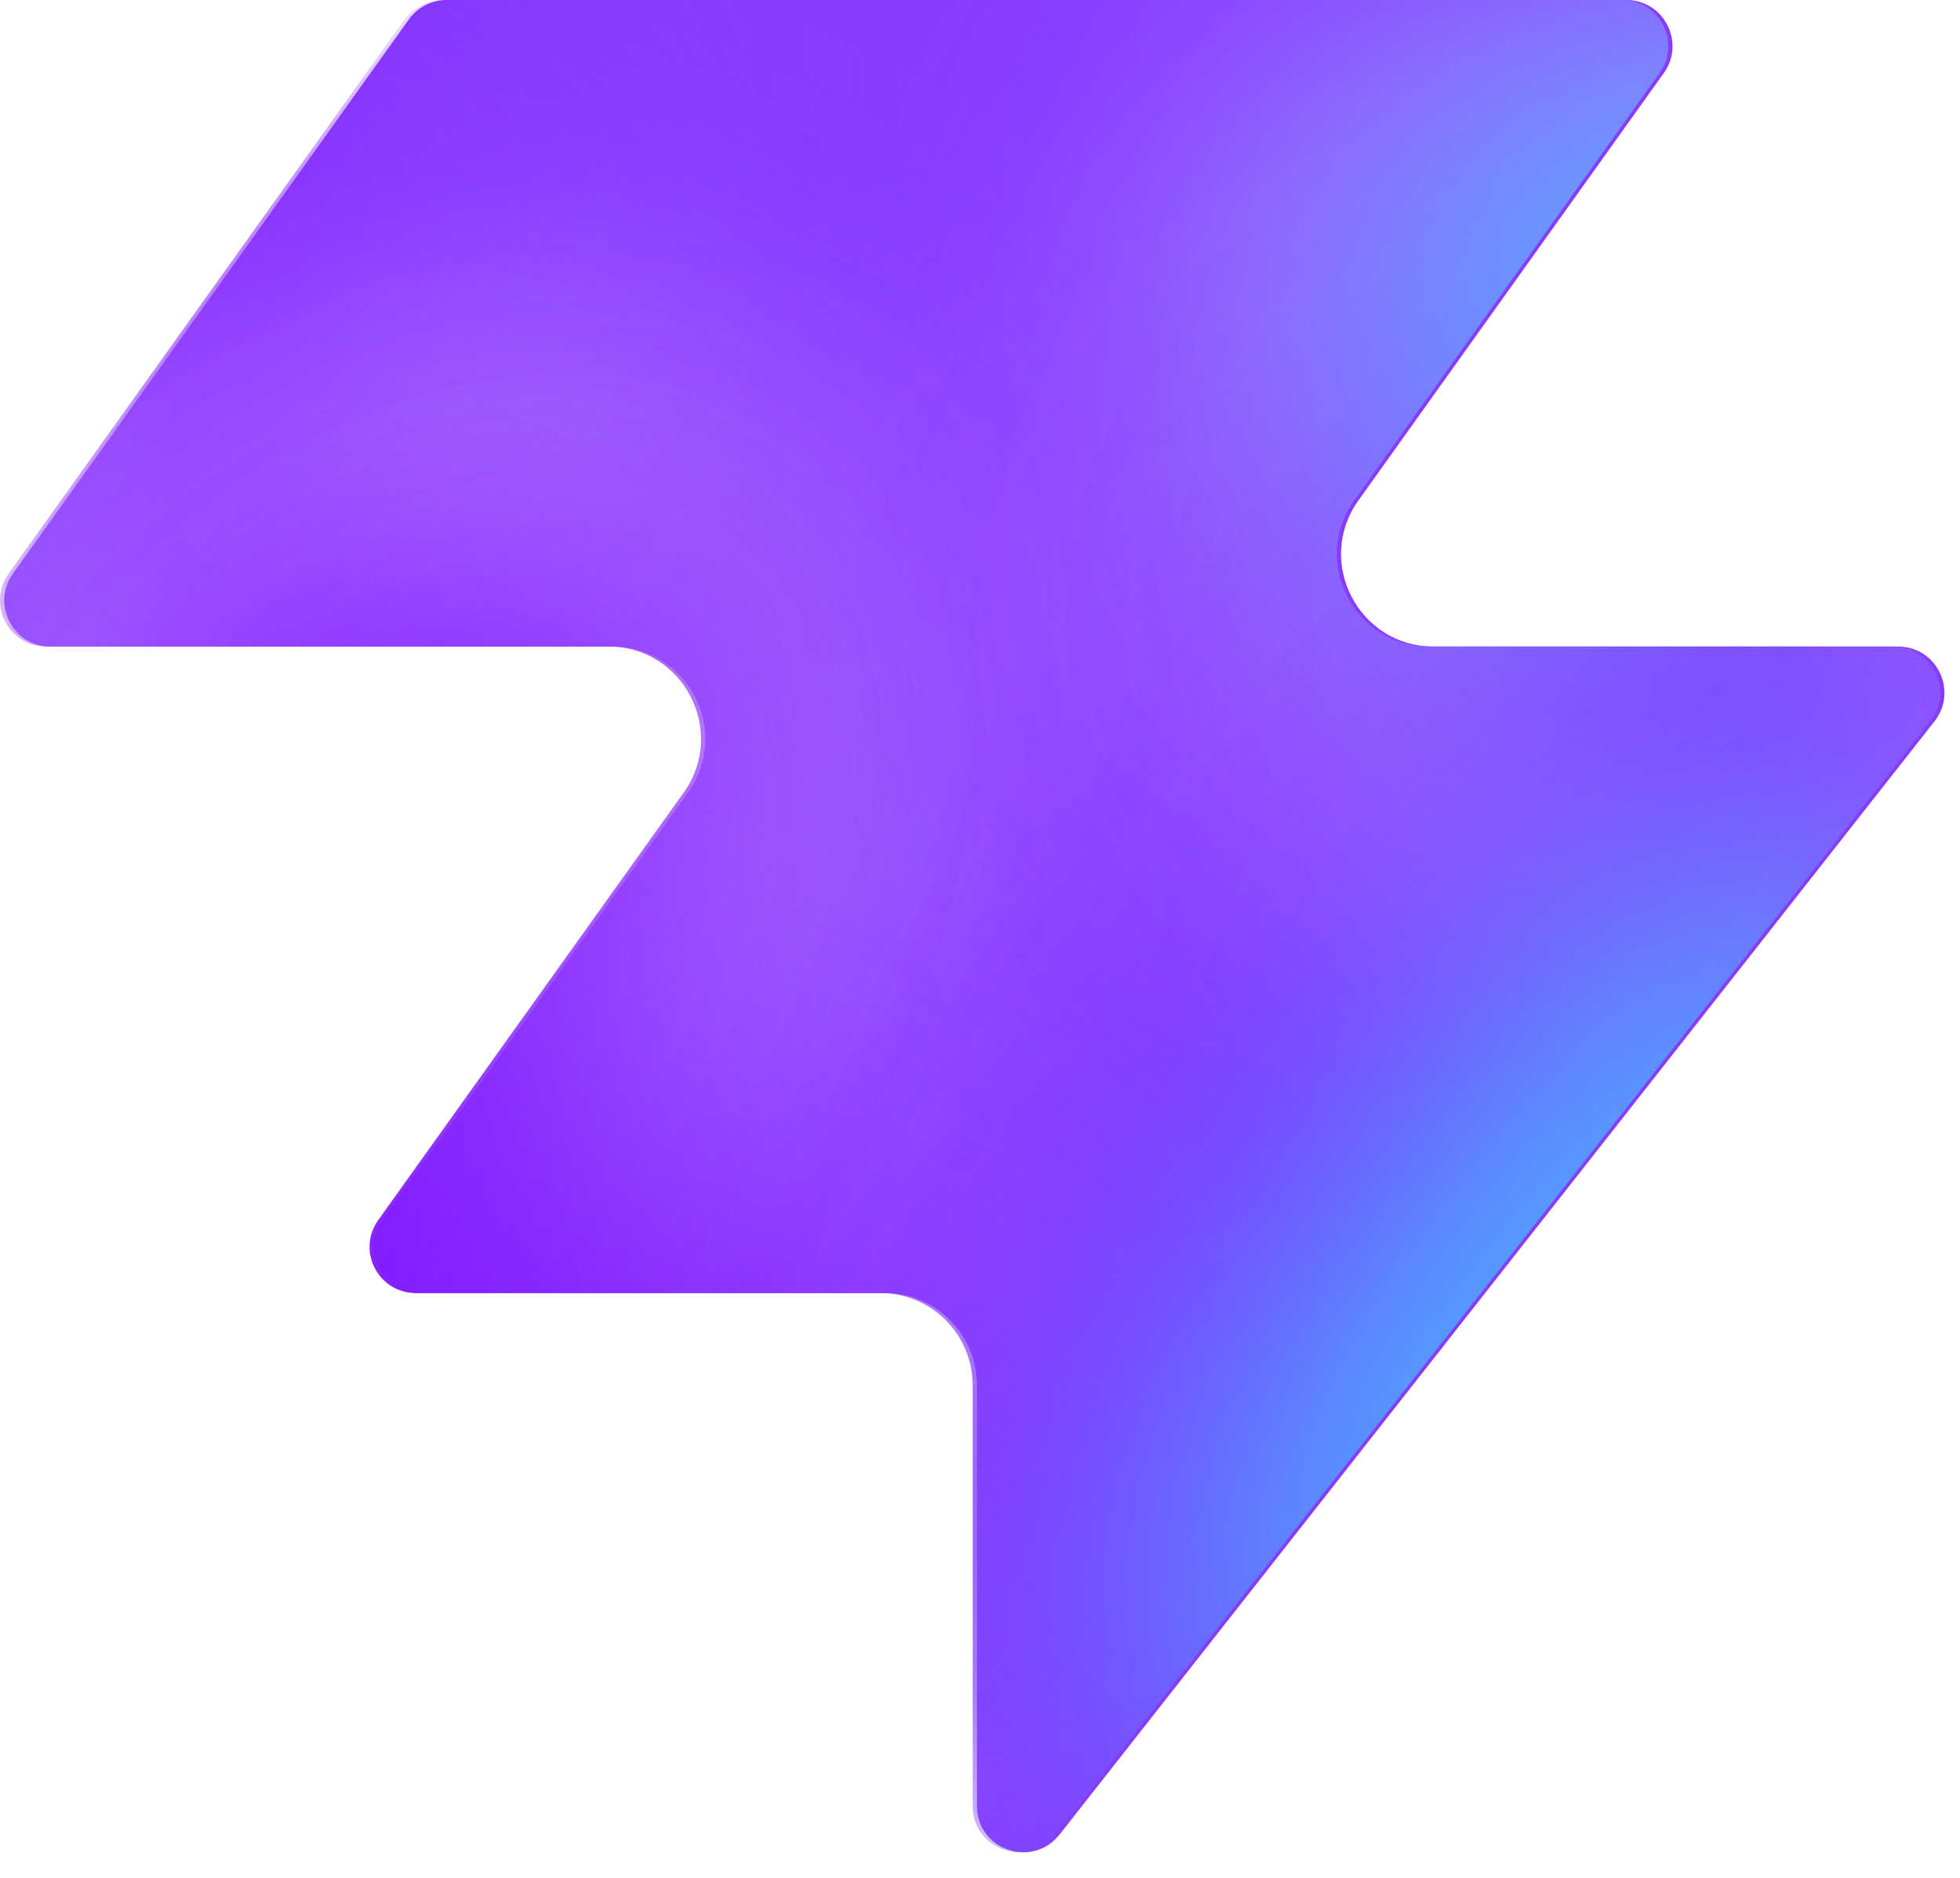
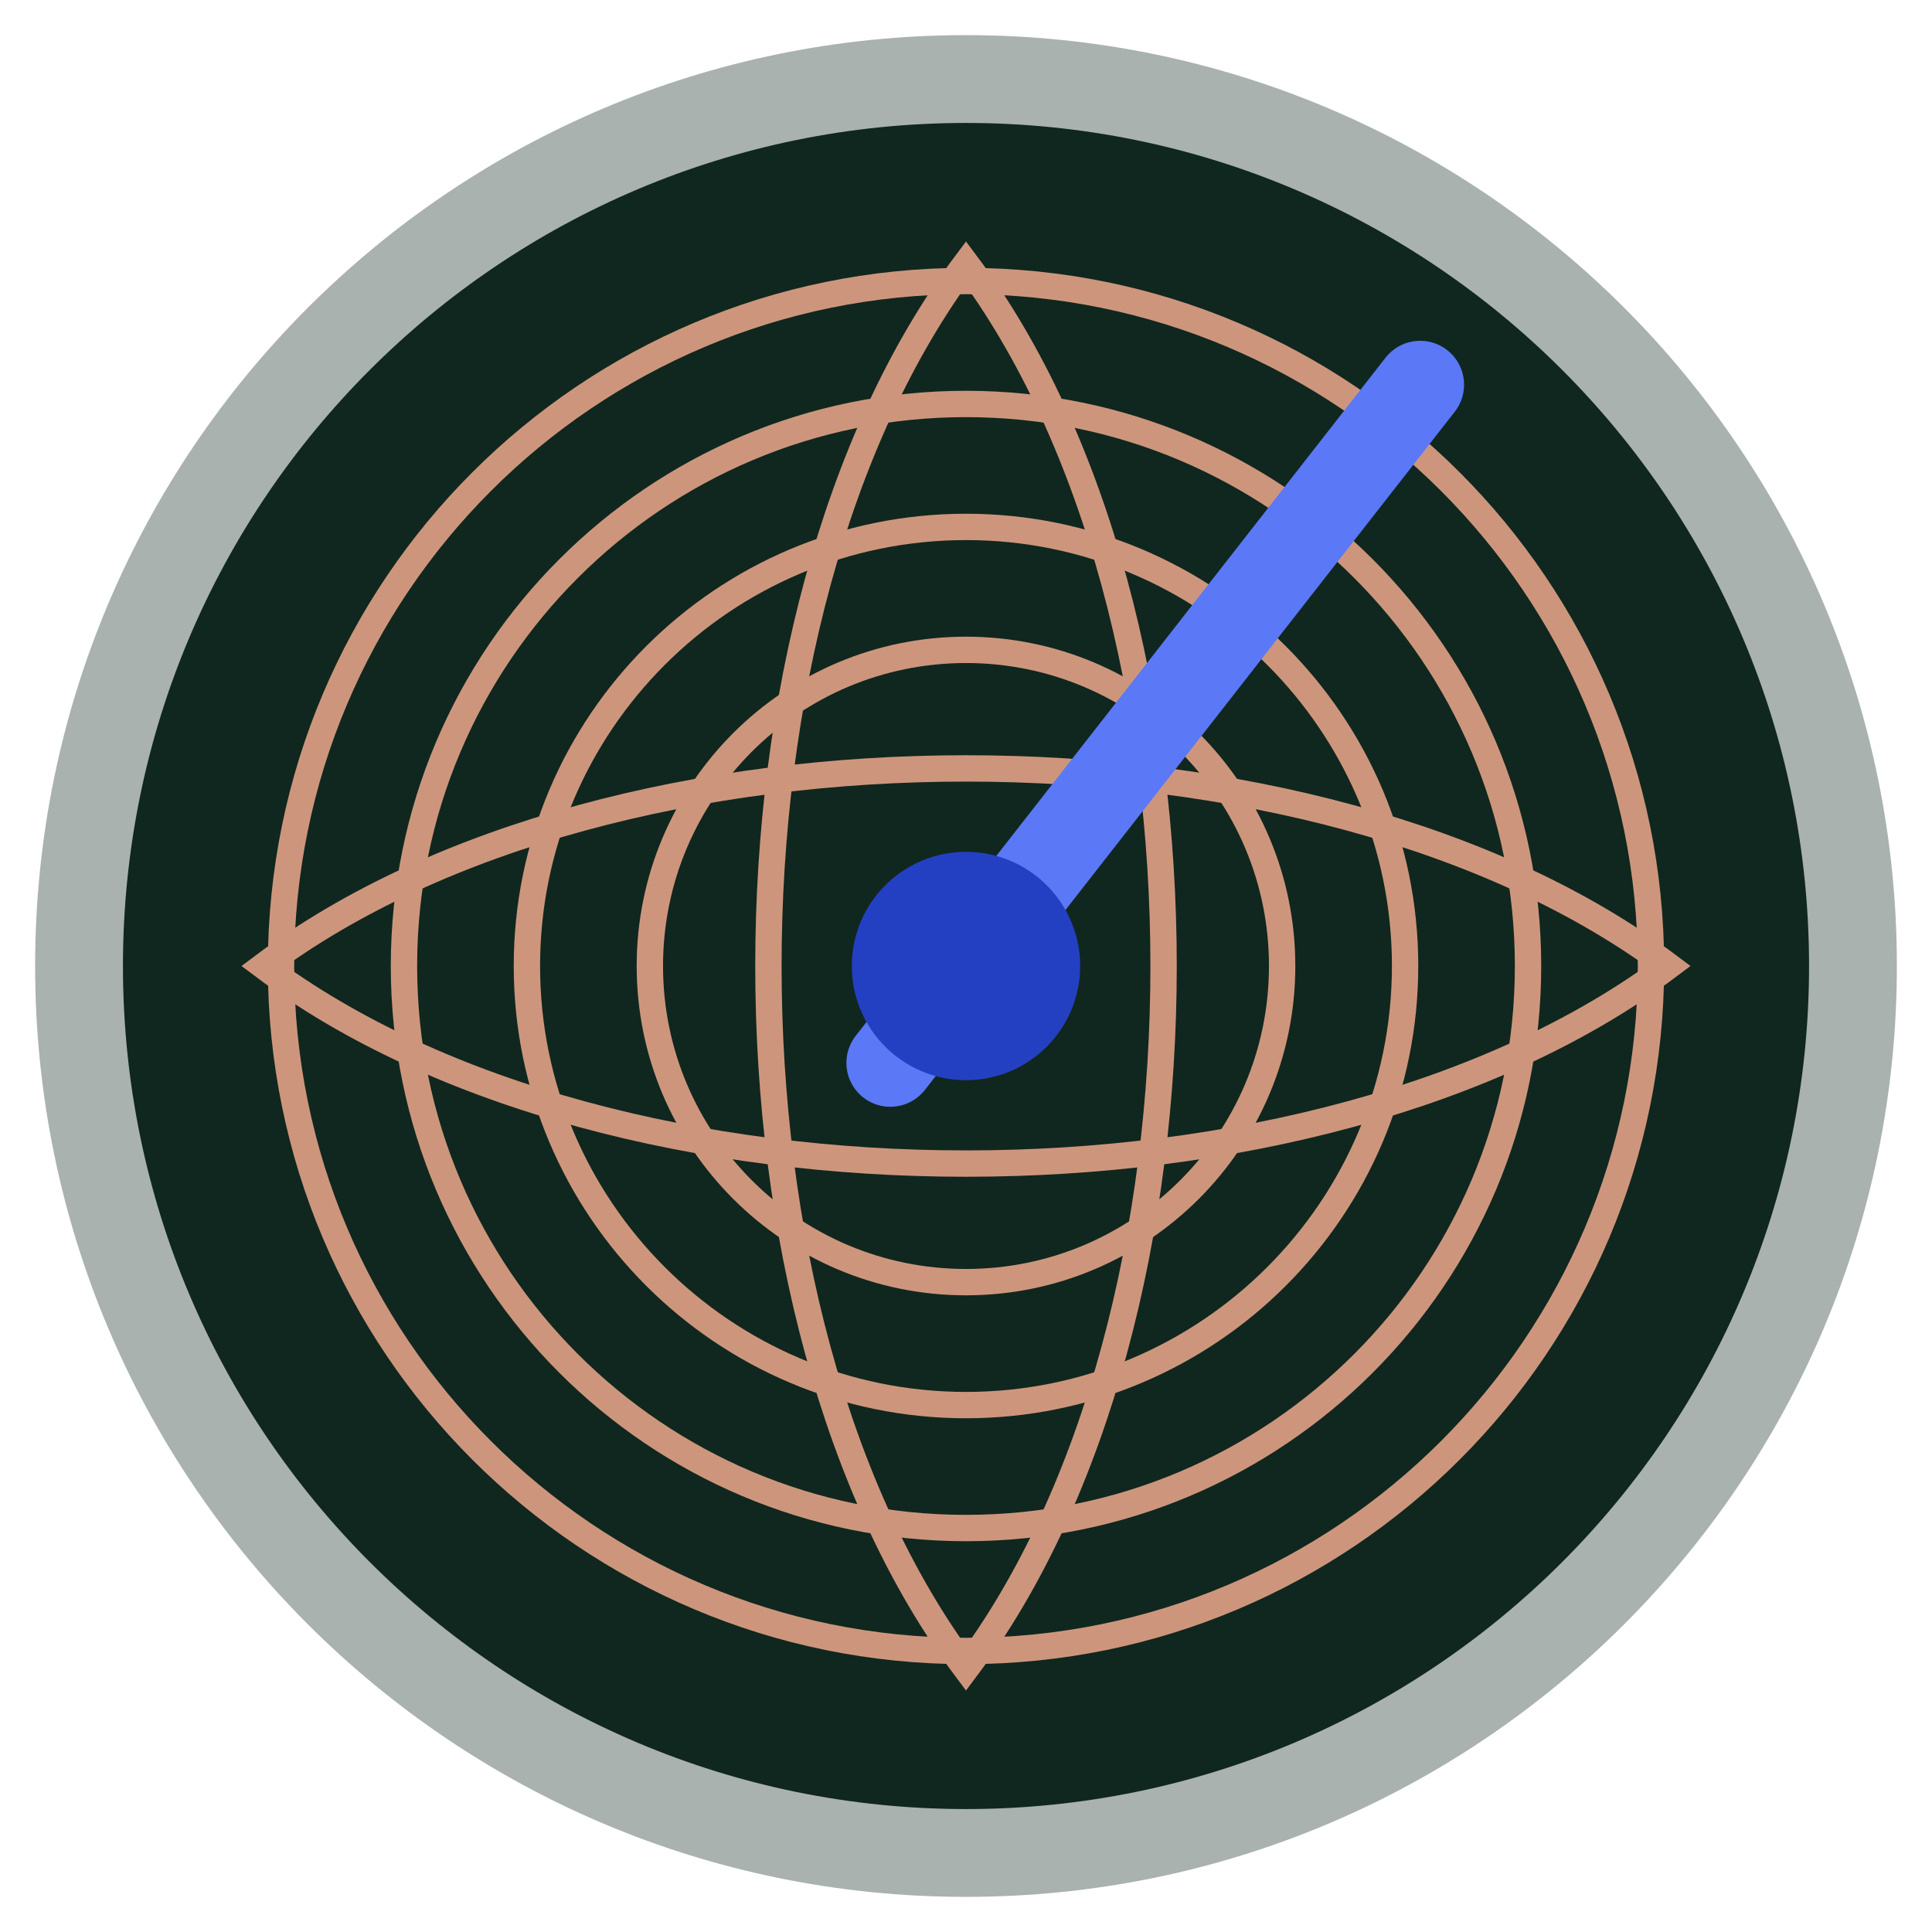
- <svg xmlns="http://www.w3.org/2000/svg" width="48" height="46" fill="none" viewBox="0 0 48 46">
-   <path fill="#863bff" d="M25.946 44.938c-.664.845-2.021.375-2.021-.698V33.937a2.26 2.26 0 0 0-2.262-2.262H10.287c-.92 0-1.456-1.04-.92-1.788l7.48-10.471c1.07-1.497 0-3.578-1.842-3.578H1.237c-.92 0-1.456-1.04-.92-1.788L10.013.474c.214-.297.556-.474.92-.474h28.894c.92 0 1.456 1.04.92 1.788l-7.48 10.471c-1.07 1.498 0 3.579 1.842 3.579h11.377c.943 0 1.473 1.088.89 1.83L25.947 44.94z" style="fill:#863bff;fill:color(display-p3 .525 .23 1);fill-opacity:1" />
-   <mask id="a" width="48" height="46" x="0" y="0" maskUnits="userSpaceOnUse" style="mask-type:alpha">
-     <path fill="#000" d="M25.842 44.938c-.664.844-2.021.375-2.021-.698V33.937a2.26 2.26 0 0 0-2.262-2.262H10.183c-.92 0-1.456-1.04-.92-1.788l7.48-10.471c1.07-1.498 0-3.579-1.842-3.579H1.133c-.92 0-1.456-1.04-.92-1.787L9.91.473c.214-.297.556-.474.92-.474h28.894c.92 0 1.456 1.04.92 1.788l-7.48 10.471c-1.07 1.498 0 3.578 1.842 3.578h11.377c.943 0 1.473 1.088.89 1.832L25.843 44.94z" style="fill:#000;fill-opacity:1" />
-   </mask>
-   <g mask="url(#a)">
-     <g filter="url(#b)">
-       <ellipse cx="5.508" cy="14.704" fill="#ede6ff" rx="5.508" ry="14.704" style="fill:#ede6ff;fill:color(display-p3 .927 .903 1);fill-opacity:1" transform="matrix(.00324 1 1 -.00324 -4.47 31.516)" />
-     </g>
-     <g filter="url(#c)">
-       <ellipse cx="10.399" cy="29.851" fill="#ede6ff" rx="10.399" ry="29.851" style="fill:#ede6ff;fill:color(display-p3 .927 .903 1);fill-opacity:1" transform="matrix(.00324 1 1 -.00324 -39.328 7.883)" />
-     </g>
-     <g filter="url(#d)">
-       <ellipse cx="5.508" cy="30.487" fill="#7e14ff" rx="5.508" ry="30.487" style="fill:#7e14ff;fill:color(display-p3 .492 .077 1);fill-opacity:1" transform="rotate(89.814 -25.913 -14.639)scale(1 -1)" />
-     </g>
-     <g filter="url(#e)">
-       <ellipse cx="5.508" cy="30.599" fill="#7e14ff" rx="5.508" ry="30.599" style="fill:#7e14ff;fill:color(display-p3 .492 .077 1);fill-opacity:1" transform="rotate(89.814 -32.644 -3.334)scale(1 -1)" />
-     </g>
-     <g filter="url(#f)">
-       <ellipse cx="5.508" cy="30.599" fill="#7e14ff" rx="5.508" ry="30.599" style="fill:#7e14ff;fill:color(display-p3 .492 .077 1);fill-opacity:1" transform="matrix(.00324 1 1 -.00324 -34.34 30.47)" />
-     </g>
-     <g filter="url(#g)">
-       <ellipse cx="14.072" cy="22.078" fill="#ede6ff" rx="14.072" ry="22.078" style="fill:#ede6ff;fill:color(display-p3 .927 .903 1);fill-opacity:1" transform="rotate(93.35 24.506 48.493)scale(-1 1)" />
-     </g>
-     <g filter="url(#h)">
-       <ellipse cx="3.47" cy="21.501" fill="#7e14ff" rx="3.47" ry="21.501" style="fill:#7e14ff;fill:color(display-p3 .492 .077 1);fill-opacity:1" transform="rotate(89.009 28.708 47.59)scale(-1 1)" />
-     </g>
-     <g filter="url(#i)">
-       <ellipse cx="3.47" cy="21.501" fill="#7e14ff" rx="3.47" ry="21.501" style="fill:#7e14ff;fill:color(display-p3 .492 .077 1);fill-opacity:1" transform="rotate(89.009 28.708 47.59)scale(-1 1)" />
-     </g>
-     <g filter="url(#j)">
-       <ellipse cx=".387" cy="8.972" fill="#7e14ff" rx="4.407" ry="29.108" style="fill:#7e14ff;fill:color(display-p3 .492 .077 1);fill-opacity:1" transform="rotate(39.51 .387 8.972)" />
-     </g>
-     <g filter="url(#k)">
-       <ellipse cx="47.523" cy="-6.092" fill="#7e14ff" rx="4.407" ry="29.108" style="fill:#7e14ff;fill:color(display-p3 .492 .077 1);fill-opacity:1" transform="rotate(37.892 47.523 -6.092)" />
-     </g>
-     <g filter="url(#l)">
-       <ellipse cx="41.412" cy="6.333" fill="#47bfff" rx="5.971" ry="9.665" style="fill:#47bfff;fill:color(display-p3 .28 .748 1);fill-opacity:1" transform="rotate(37.892 41.412 6.333)" />
-     </g>
-     <g filter="url(#m)">
-       <ellipse cx="-1.879" cy="38.332" fill="#7e14ff" rx="4.407" ry="29.108" style="fill:#7e14ff;fill:color(display-p3 .492 .077 1);fill-opacity:1" transform="rotate(37.892 -1.88 38.332)" />
-     </g>
-     <g filter="url(#n)">
-       <ellipse cx="-1.879" cy="38.332" fill="#7e14ff" rx="4.407" ry="29.108" style="fill:#7e14ff;fill:color(display-p3 .492 .077 1);fill-opacity:1" transform="rotate(37.892 -1.88 38.332)" />
-     </g>
-     <g filter="url(#o)">
-       <ellipse cx="35.651" cy="29.907" fill="#7e14ff" rx="4.407" ry="29.108" style="fill:#7e14ff;fill:color(display-p3 .492 .077 1);fill-opacity:1" transform="rotate(37.892 35.651 29.907)" />
-     </g>
-     <g filter="url(#p)">
-       <ellipse cx="38.418" cy="32.4" fill="#47bfff" rx="5.971" ry="15.297" style="fill:#47bfff;fill:color(display-p3 .28 .748 1);fill-opacity:1" transform="rotate(37.892 38.418 32.4)" />
-     </g>
+ <svg xmlns="http://www.w3.org/2000/svg" viewBox="-110 -110 220 220">
+   <circle r="106" fill="#A9B2AE" />
+   <circle r="96" fill="#10271F" />
+   <g fill="none" stroke="#EFA98C" stroke-width="3" opacity="0.85">
+     <circle r="78" />
+     <circle r="64" />
+     <circle r="50" />
+     <circle r="36" />
+     <path d="M0-80 C30-40 30 40 0 80 C-30 40 -30-40 0-80Z" />
+     <path d="M-80 0 C-40-30 40-30 80 0 C40 30 -40 30 -80 0Z" />
  </g>
-   <defs>
-     <filter id="b" width="60.045" height="41.654" x="-19.77" y="16.149" color-interpolation-filters="sRGB" filterUnits="userSpaceOnUse">
-       <feFlood flood-opacity="0" result="BackgroundImageFix" />
-       <feBlend in="SourceGraphic" in2="BackgroundImageFix" result="shape" />
-       <feGaussianBlur result="effect1_foregroundBlur_2002_17158" stdDeviation="7.659" />
-     </filter>
-     <filter id="c" width="90.34" height="51.437" x="-54.613" y="-7.533" color-interpolation-filters="sRGB" filterUnits="userSpaceOnUse">
-       <feFlood flood-opacity="0" result="BackgroundImageFix" />
-       <feBlend in="SourceGraphic" in2="BackgroundImageFix" result="shape" />
-       <feGaussianBlur result="effect1_foregroundBlur_2002_17158" stdDeviation="7.659" />
-     </filter>
-     <filter id="d" width="79.355" height="29.4" x="-49.64" y="2.03" color-interpolation-filters="sRGB" filterUnits="userSpaceOnUse">
-       <feFlood flood-opacity="0" result="BackgroundImageFix" />
-       <feBlend in="SourceGraphic" in2="BackgroundImageFix" result="shape" />
-       <feGaussianBlur result="effect1_foregroundBlur_2002_17158" stdDeviation="4.596" />
-     </filter>
-     <filter id="e" width="79.579" height="29.4" x="-45.045" y="20.029" color-interpolation-filters="sRGB" filterUnits="userSpaceOnUse">
-       <feFlood flood-opacity="0" result="BackgroundImageFix" />
-       <feBlend in="SourceGraphic" in2="BackgroundImageFix" result="shape" />
-       <feGaussianBlur result="effect1_foregroundBlur_2002_17158" stdDeviation="4.596" />
-     </filter>
-     <filter id="f" width="79.579" height="29.4" x="-43.513" y="21.178" color-interpolation-filters="sRGB" filterUnits="userSpaceOnUse">
-       <feFlood flood-opacity="0" result="BackgroundImageFix" />
-       <feBlend in="SourceGraphic" in2="BackgroundImageFix" result="shape" />
-       <feGaussianBlur result="effect1_foregroundBlur_2002_17158" stdDeviation="4.596" />
-     </filter>
-     <filter id="g" width="74.749" height="58.852" x="15.756" y="-17.901" color-interpolation-filters="sRGB" filterUnits="userSpaceOnUse">
-       <feFlood flood-opacity="0" result="BackgroundImageFix" />
-       <feBlend in="SourceGraphic" in2="BackgroundImageFix" result="shape" />
-       <feGaussianBlur result="effect1_foregroundBlur_2002_17158" stdDeviation="7.659" />
-     </filter>
-     <filter id="h" width="61.377" height="25.362" x="23.548" y="2.284" color-interpolation-filters="sRGB" filterUnits="userSpaceOnUse">
-       <feFlood flood-opacity="0" result="BackgroundImageFix" />
-       <feBlend in="SourceGraphic" in2="BackgroundImageFix" result="shape" />
-       <feGaussianBlur result="effect1_foregroundBlur_2002_17158" stdDeviation="4.596" />
-     </filter>
-     <filter id="i" width="61.377" height="25.362" x="23.548" y="2.284" color-interpolation-filters="sRGB" filterUnits="userSpaceOnUse">
-       <feFlood flood-opacity="0" result="BackgroundImageFix" />
-       <feBlend in="SourceGraphic" in2="BackgroundImageFix" result="shape" />
-       <feGaussianBlur result="effect1_foregroundBlur_2002_17158" stdDeviation="4.596" />
-     </filter>
-     <filter id="j" width="56.045" height="63.649" x="-27.636" y="-22.853" color-interpolation-filters="sRGB" filterUnits="userSpaceOnUse">
-       <feFlood flood-opacity="0" result="BackgroundImageFix" />
-       <feBlend in="SourceGraphic" in2="BackgroundImageFix" result="shape" />
-       <feGaussianBlur result="effect1_foregroundBlur_2002_17158" stdDeviation="4.596" />
-     </filter>
-     <filter id="k" width="54.814" height="64.646" x="20.116" y="-38.415" color-interpolation-filters="sRGB" filterUnits="userSpaceOnUse">
-       <feFlood flood-opacity="0" result="BackgroundImageFix" />
-       <feBlend in="SourceGraphic" in2="BackgroundImageFix" result="shape" />
-       <feGaussianBlur result="effect1_foregroundBlur_2002_17158" stdDeviation="4.596" />
-     </filter>
-     <filter id="l" width="33.541" height="35.313" x="24.641" y="-11.323" color-interpolation-filters="sRGB" filterUnits="userSpaceOnUse">
-       <feFlood flood-opacity="0" result="BackgroundImageFix" />
-       <feBlend in="SourceGraphic" in2="BackgroundImageFix" result="shape" />
-       <feGaussianBlur result="effect1_foregroundBlur_2002_17158" stdDeviation="4.596" />
-     </filter>
-     <filter id="m" width="54.814" height="64.646" x="-29.286" y="6.009" color-interpolation-filters="sRGB" filterUnits="userSpaceOnUse">
-       <feFlood flood-opacity="0" result="BackgroundImageFix" />
-       <feBlend in="SourceGraphic" in2="BackgroundImageFix" result="shape" />
-       <feGaussianBlur result="effect1_foregroundBlur_2002_17158" stdDeviation="4.596" />
-     </filter>
-     <filter id="n" width="54.814" height="64.646" x="-29.286" y="6.009" color-interpolation-filters="sRGB" filterUnits="userSpaceOnUse">
-       <feFlood flood-opacity="0" result="BackgroundImageFix" />
-       <feBlend in="SourceGraphic" in2="BackgroundImageFix" result="shape" />
-       <feGaussianBlur result="effect1_foregroundBlur_2002_17158" stdDeviation="4.596" />
-     </filter>
-     <filter id="o" width="54.814" height="64.646" x="8.244" y="-2.416" color-interpolation-filters="sRGB" filterUnits="userSpaceOnUse">
-       <feFlood flood-opacity="0" result="BackgroundImageFix" />
-       <feBlend in="SourceGraphic" in2="BackgroundImageFix" result="shape" />
-       <feGaussianBlur result="effect1_foregroundBlur_2002_17158" stdDeviation="4.596" />
-     </filter>
-     <filter id="p" width="39.409" height="43.623" x="18.713" y="10.588" color-interpolation-filters="sRGB" filterUnits="userSpaceOnUse">
-       <feFlood flood-opacity="0" result="BackgroundImageFix" />
-       <feBlend in="SourceGraphic" in2="BackgroundImageFix" result="shape" />
-       <feGaussianBlur result="effect1_foregroundBlur_2002_17158" stdDeviation="4.596" />
-     </filter>
-   </defs>
+   <line x1="0" y1="14" x2="0" y2="-84" stroke="#5B78F6" stroke-width="10" stroke-linecap="round" transform="rotate(38)" />
+   <circle r="13" fill="#2440C2" />
</svg>
